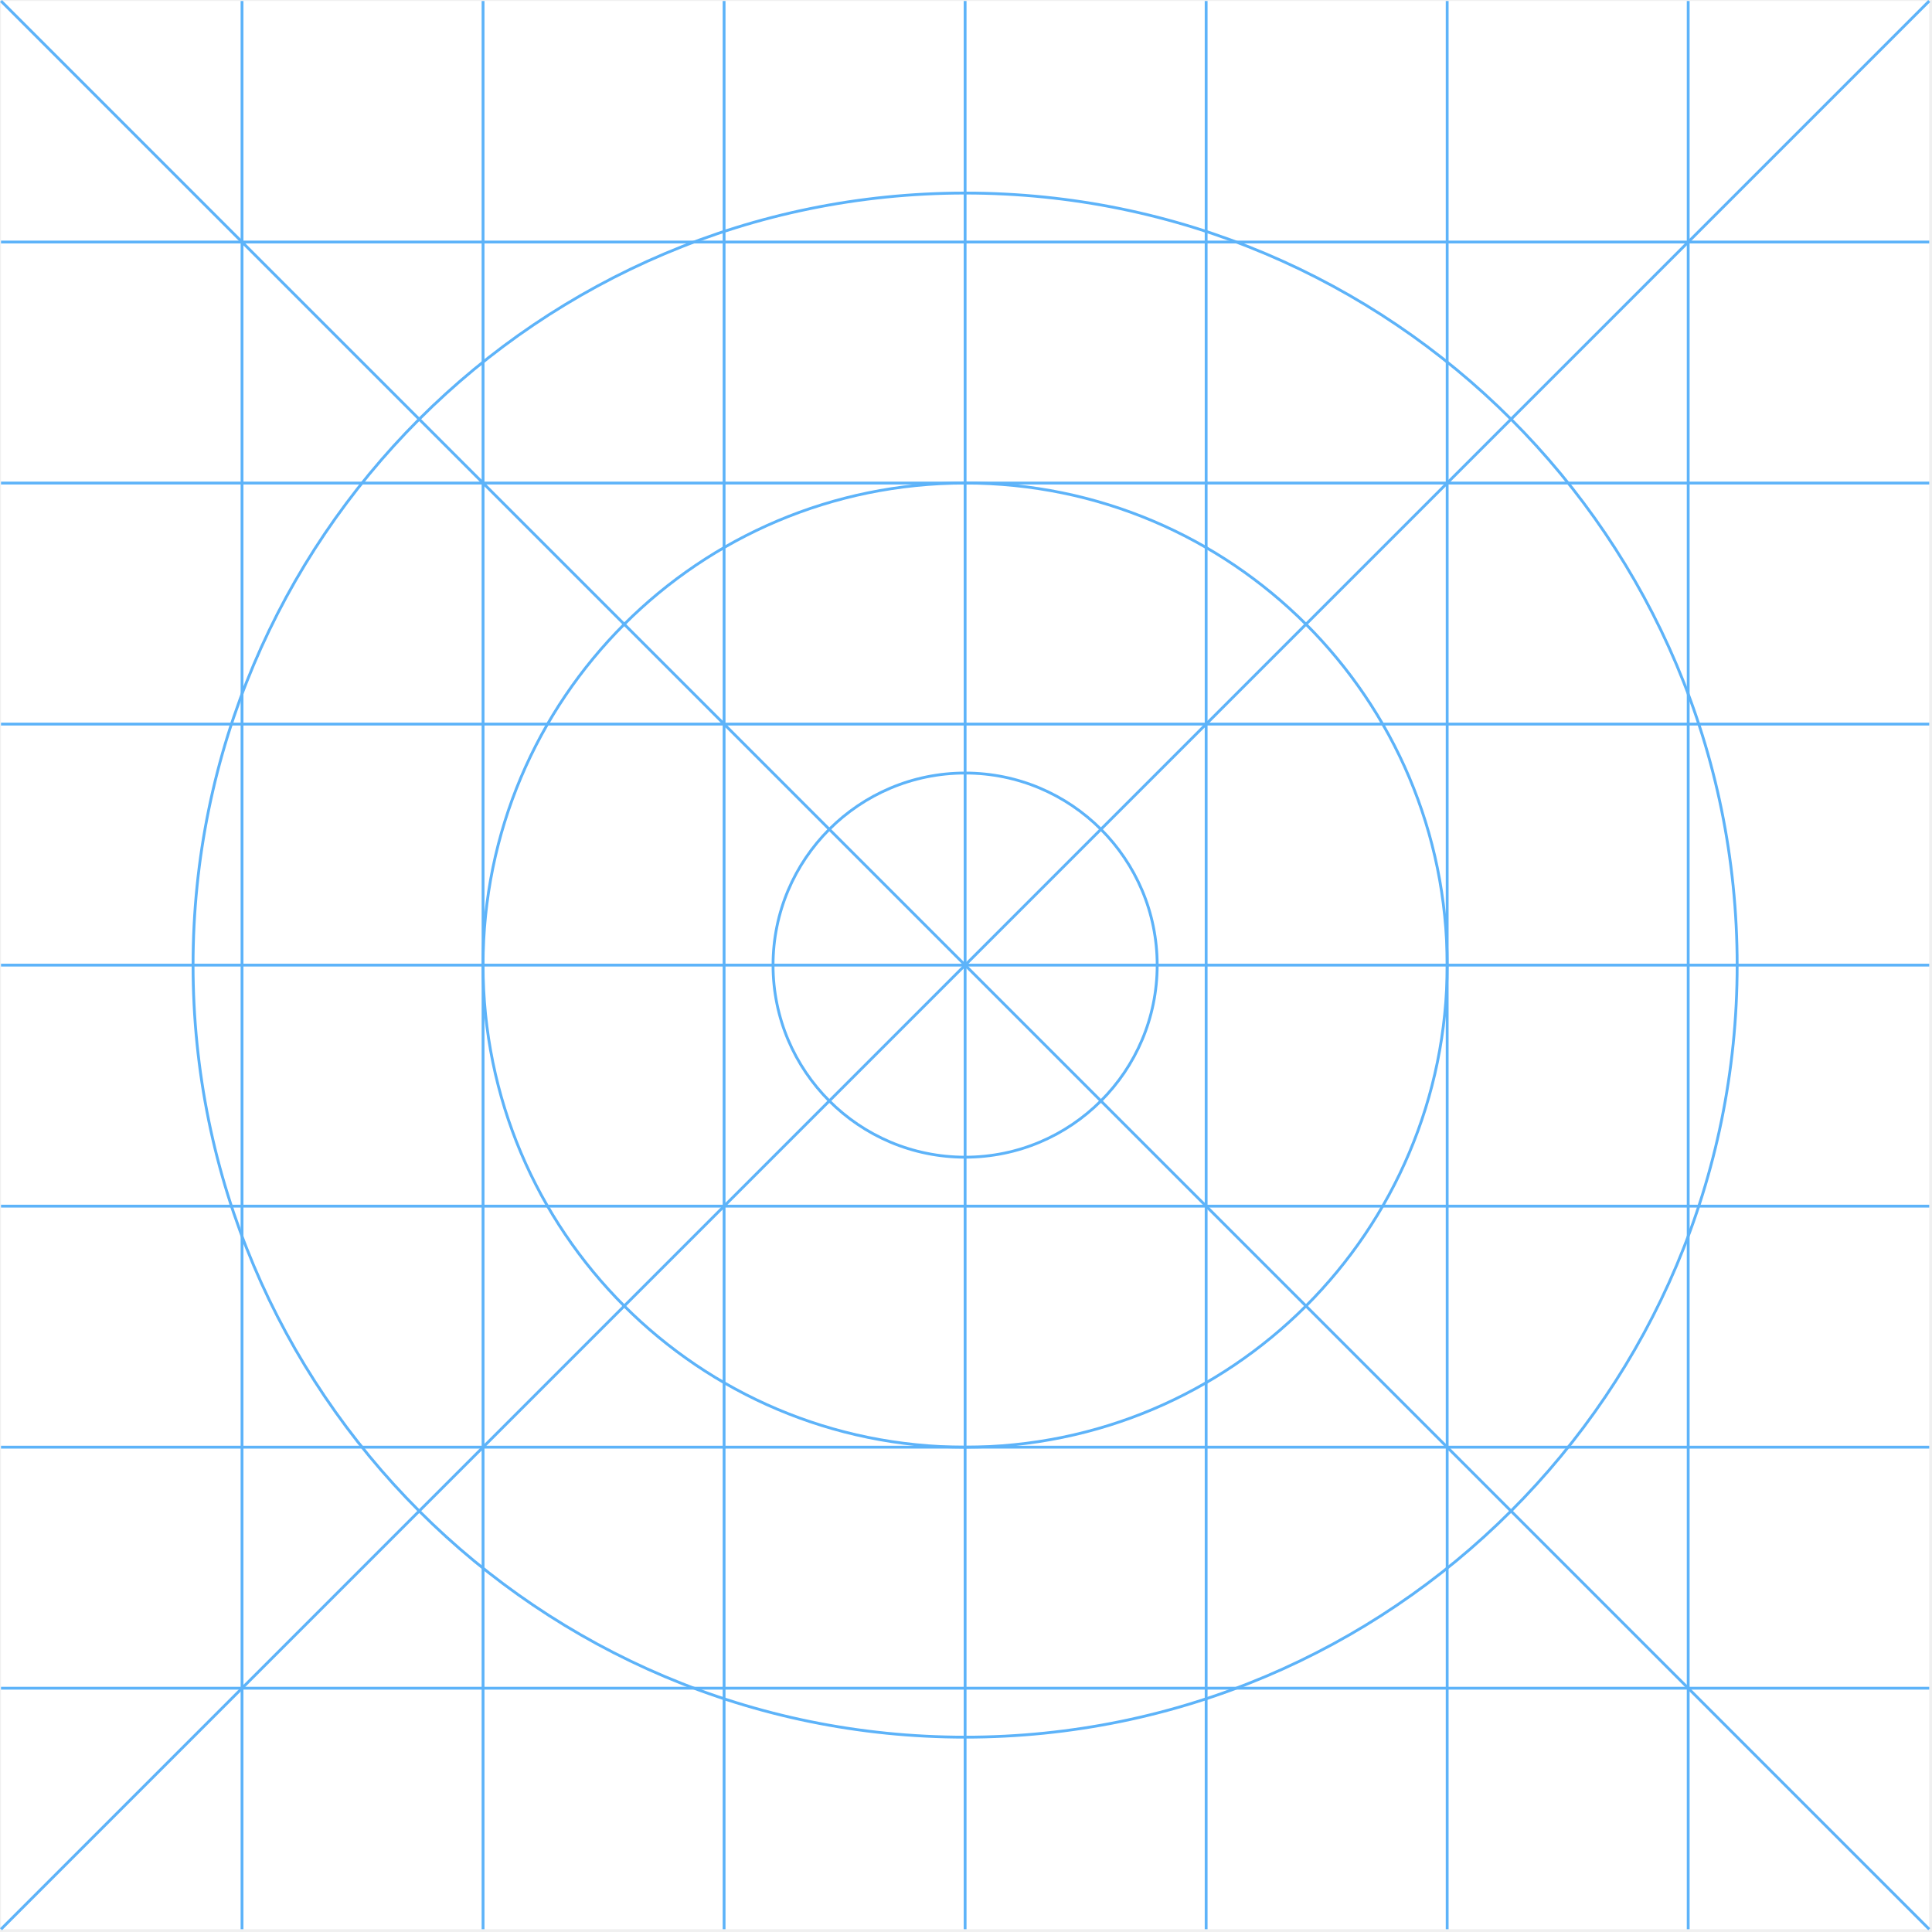
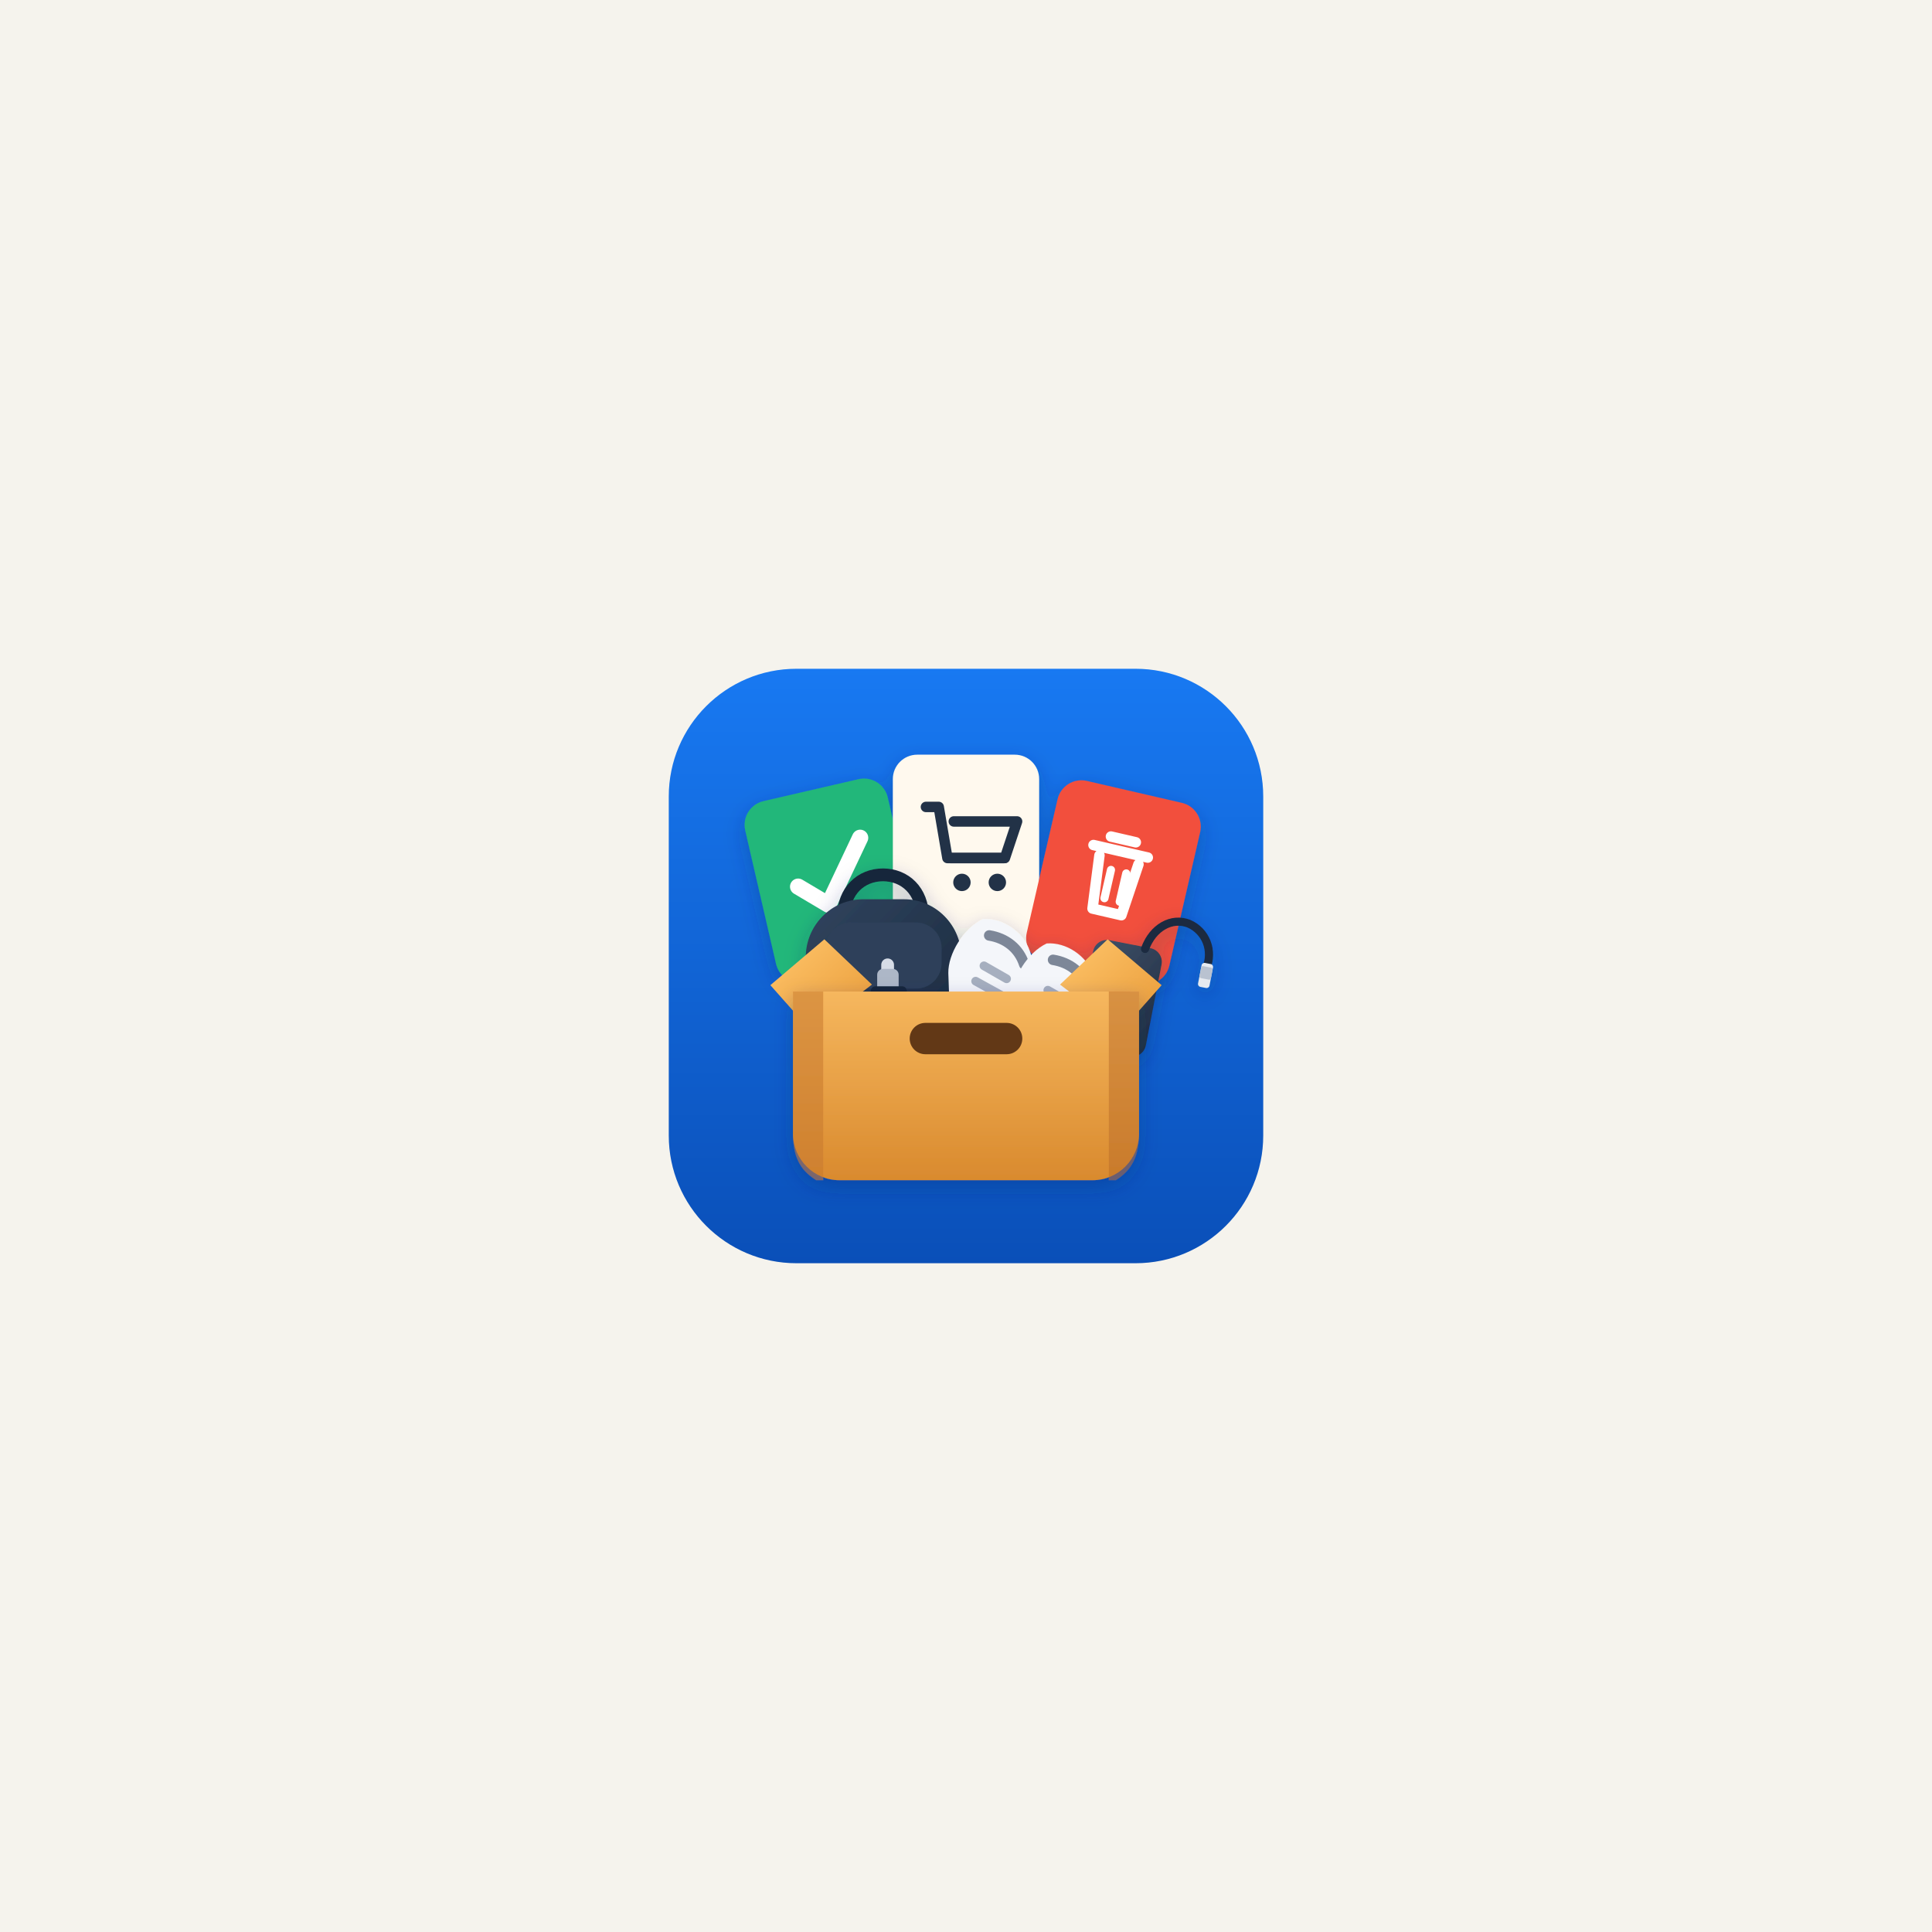
- <svg xmlns="http://www.w3.org/2000/svg" width="1026" height="1026" viewBox="0 0 1026 1026" fill="none">
-   <rect width="1024" height="1024" transform="translate(0.53033 0.530334)" fill="white" style="fill:white;fill-opacity:1;" />
-   <path d="M1024.53 896.53H0.53" stroke="#5DB3F9" style="stroke:#5DB3F9;stroke:color(display-p3 0.365 0.702 0.977);stroke-opacity:1;" stroke-width="1.5" stroke-miterlimit="10" />
-   <path d="M1024.53 768.53H0.53" stroke="#5DB3F9" style="stroke:#5DB3F9;stroke:color(display-p3 0.365 0.702 0.977);stroke-opacity:1;" stroke-width="1.5" stroke-miterlimit="10" />
-   <path d="M1024.53 640.53H0.53" stroke="#5DB3F9" style="stroke:#5DB3F9;stroke:color(display-p3 0.365 0.702 0.977);stroke-opacity:1;" stroke-width="1.5" stroke-miterlimit="10" />
-   <path d="M1024.53 512.53H0.53" stroke="#5DB3F9" style="stroke:#5DB3F9;stroke:color(display-p3 0.365 0.702 0.977);stroke-opacity:1;" stroke-width="1.5" stroke-miterlimit="10" />
-   <path d="M1024.53 384.53H0.53" stroke="#5DB3F9" style="stroke:#5DB3F9;stroke:color(display-p3 0.365 0.702 0.977);stroke-opacity:1;" stroke-width="1.5" stroke-miterlimit="10" />
-   <path d="M1024.53 256.53H0.53" stroke="#5DB3F9" style="stroke:#5DB3F9;stroke:color(display-p3 0.365 0.702 0.977);stroke-opacity:1;" stroke-width="1.5" stroke-miterlimit="10" />
-   <path d="M1024.53 128.53H0.53" stroke="#5DB3F9" style="stroke:#5DB3F9;stroke:color(display-p3 0.365 0.702 0.977);stroke-opacity:1;" stroke-width="1.5" stroke-miterlimit="10" />
-   <path d="M896.53 1024.53V0.53" stroke="#5DB3F9" style="stroke:#5DB3F9;stroke:color(display-p3 0.365 0.702 0.977);stroke-opacity:1;" stroke-width="1.5" stroke-miterlimit="10" />
-   <path d="M768.53 1024.53V0.53" stroke="#5DB3F9" style="stroke:#5DB3F9;stroke:color(display-p3 0.365 0.702 0.977);stroke-opacity:1;" stroke-width="1.5" stroke-miterlimit="10" />
-   <path d="M640.53 1024.53V0.53" stroke="#5DB3F9" style="stroke:#5DB3F9;stroke:color(display-p3 0.365 0.702 0.977);stroke-opacity:1;" stroke-width="1.5" stroke-miterlimit="10" />
-   <path d="M512.53 1024.53V0.53" stroke="#5DB3F9" style="stroke:#5DB3F9;stroke:color(display-p3 0.365 0.702 0.977);stroke-opacity:1;" stroke-width="1.5" stroke-miterlimit="10" />
-   <path d="M384.53 1024.53V0.53" stroke="#5DB3F9" style="stroke:#5DB3F9;stroke:color(display-p3 0.365 0.702 0.977);stroke-opacity:1;" stroke-width="1.5" stroke-miterlimit="10" />
-   <path d="M256.53 1024.53V0.53" stroke="#5DB3F9" style="stroke:#5DB3F9;stroke:color(display-p3 0.365 0.702 0.977);stroke-opacity:1;" stroke-width="1.5" stroke-miterlimit="10" />
-   <path d="M128.53 1024.53V0.53" stroke="#5DB3F9" style="stroke:#5DB3F9;stroke:color(display-p3 0.365 0.702 0.977);stroke-opacity:1;" stroke-width="1.5" stroke-miterlimit="10" />
-   <path d="M1024.53 0.53L0.53 1024.53" stroke="#5DB3F9" style="stroke:#5DB3F9;stroke:color(display-p3 0.365 0.702 0.977);stroke-opacity:1;" stroke-width="1.5" stroke-miterlimit="10" />
-   <path d="M1024.53 1024.53L0.53 0.53" stroke="#5DB3F9" style="stroke:#5DB3F9;stroke:color(display-p3 0.365 0.702 0.977);stroke-opacity:1;" stroke-width="1.5" stroke-miterlimit="10" />
-   <path d="M512.53 922.53C738.967 922.53 922.53 738.967 922.53 512.53C922.53 286.094 738.967 102.53 512.53 102.53C286.094 102.53 102.53 286.094 102.53 512.53C102.53 738.967 286.094 922.53 512.53 922.53Z" stroke="#5DB3F9" style="stroke:#5DB3F9;stroke:color(display-p3 0.365 0.702 0.977);stroke-opacity:1;" stroke-width="1.5" stroke-miterlimit="10" />
-   <path d="M512.53 768.53C653.915 768.53 768.53 653.915 768.53 512.53C768.53 371.145 653.915 256.53 512.53 256.53C371.145 256.53 256.53 371.145 256.53 512.53C256.53 653.915 371.145 768.53 512.53 768.53Z" stroke="#5DB3F9" style="stroke:#5DB3F9;stroke:color(display-p3 0.365 0.702 0.977);stroke-opacity:1;" stroke-width="1.5" stroke-miterlimit="10" />
-   <path d="M512.53 614.53C568.863 614.53 614.53 568.863 614.53 512.53C614.53 456.197 568.863 410.53 512.53 410.53C456.197 410.53 410.53 456.197 410.53 512.53C410.53 568.863 456.197 614.53 512.53 614.53Z" stroke="#5DB3F9" style="stroke:#5DB3F9;stroke:color(display-p3 0.365 0.702 0.977);stroke-opacity:1;" stroke-width="1.5" stroke-miterlimit="10" />
+ <svg xmlns="http://www.w3.org/2000/svg" viewBox="0 0 1170 1170" width="1170" height="1170">
+   <rect width="1170" height="1170" fill="#f5f3ed" />
+   <svg x="405" y="405" width="360" height="360" viewBox="0 0 1024 1024" role="img" aria-labelledby="title desc">
+     <defs>
+       <linearGradient id="bg" x1="0" y1="0" x2="0" y2="1">
+         <stop offset="0" stop-color="#1879F2" />
+         <stop offset="1" stop-color="#0A4FB8" />
+       </linearGradient>
+       <linearGradient id="boxFront" x1="0" y1="0" x2="0" y2="1">
+         <stop offset="0" stop-color="#F6B75E" />
+         <stop offset="1" stop-color="#D98A2E" />
+       </linearGradient>
+       <linearGradient id="boxFlap" x1="0" y1="0" x2="1" y2="1">
+         <stop offset="0" stop-color="#FFC56B" />
+         <stop offset="1" stop-color="#E89A37" />
+       </linearGradient>
+       <linearGradient id="backpack" x1="0" y1="0" x2="1" y2="1">
+         <stop offset="0" stop-color="#31445F" />
+         <stop offset="1" stop-color="#18283B" />
+       </linearGradient>
+       <linearGradient id="powerbank" x1="0" y1="0" x2="1" y2="1">
+         <stop offset="0" stop-color="#40516A" />
+         <stop offset="1" stop-color="#1F2D40" />
+       </linearGradient>
+       <filter id="shadow" x="-20%" y="-20%" width="140%" height="140%">
+         <feDropShadow dx="0" dy="12" stdDeviation="18" flood-color="#052C6A" flood-opacity="0.28" />
+       </filter>
+     </defs>
+     <rect width="1024" height="1024" rx="220" fill="url(#bg)" />
+     <g filter="url(#shadow)">
+       <g transform="translate(155 205) rotate(-13 126 160)">
+         <rect x="0" y="0" width="252" height="320" rx="42" fill="#24B77A" />
+         <path d="M67 157l44 42 79-100" fill="none" stroke="#FFF" stroke-width="28" stroke-linecap="round" stroke-linejoin="round" />
+       </g>
+       <g transform="translate(386 148)">
+         <rect x="0" y="0" width="252" height="342" rx="42" fill="#FFF9EE" />
+         <path d="M57 90h22l15 88h99l21-63H105" fill="none" stroke="#243247" stroke-width="18" stroke-linecap="round" stroke-linejoin="round" />
+         <path d="M99 178h93" fill="none" stroke="#243247" stroke-width="18" stroke-linecap="round" />
+         <circle cx="119" cy="220" r="15" fill="#243247" />
+         <circle cx="180" cy="220" r="15" fill="#243247" />
+       </g>
+       <g transform="translate(640 208) rotate(13 126 160)">
+         <rect x="0" y="0" width="252" height="320" rx="42" fill="#F2503D" />
+         <path d="M78 105h96M104 84h44M92 120l9 92h51l9-92" fill="none" stroke="#FFF" stroke-width="18" stroke-linecap="round" stroke-linejoin="round" />
+         <path d="M117 140v50M144 140v50" fill="none" stroke="#FFF" stroke-width="14" stroke-linecap="round" />
+       </g>
+     </g>
+     <g filter="url(#shadow)">
+       <g transform="translate(210 365)">
+         <path d="M91 62c0-44 30-72 68-72s68 28 68 72" fill="none" stroke="#17263A" stroke-width="22" stroke-linecap="round" />
+         <path d="M26 132c0-55 44-100 99-100h70c55 0 99 45 99 100v184H26z" fill="url(#backpack)" />
+         <rect x="60" y="72" width="200" height="114" rx="44" fill="#2D405A" />
+         <path d="M167 145v69" stroke="#D6DCE6" stroke-width="22" stroke-linecap="round" />
+         <rect x="149" y="152" width="37" height="42" rx="10" fill="#ADB7C7" />
+         <path d="M146 190h46" stroke="#16263A" stroke-width="16" stroke-linecap="round" />
+       </g>
+       <g transform="translate(480 415)">
+         <g transform="rotate(13 75 120)">
+           <path d="M38 22c32-10 72 5 91 35l61 100c19 31-3 67-40 67H72c-26 0-49-17-56-42L1 126c-8-32 8-81 37-104z" fill="#F4F6FA" />
+           <path d="M55 47c29-2 55 10 70 35" fill="none" stroke="#7D8798" stroke-width="18" stroke-linecap="round" />
+           <path d="M58 100l43 13M50 129l49 14M43 159l49 13" stroke="#A6AFBF" stroke-width="15" stroke-linecap="round" />
+           <path d="M17 181h142" stroke="#D3D8E0" stroke-width="18" stroke-linecap="round" />
+         </g>
+         <g transform="translate(110 42) rotate(13 75 120)">
+           <path d="M38 22c32-10 72 5 91 35l61 100c19 31-3 67-40 67H72c-26 0-49-17-56-42L1 126c-8-32 8-81 37-104z" fill="#F4F6FA" />
+           <path d="M55 47c29-2 55 10 70 35" fill="none" stroke="#7D8798" stroke-width="18" stroke-linecap="round" />
+           <path d="M58 100l43 13M50 129l49 14M43 159l49 13" stroke="#A6AFBF" stroke-width="15" stroke-linecap="round" />
+           <path d="M17 181h142" stroke="#D3D8E0" stroke-width="18" stroke-linecap="round" />
+         </g>
+       </g>
+       <g transform="translate(720 430) rotate(11 70 120)">
+         <rect x="0" y="45" width="120" height="190" rx="24" fill="url(#powerbank)" />
+         <circle cx="84" cy="97" r="6" fill="#D9E0EA" />
+         <circle cx="84" cy="117" r="6" fill="#D9E0EA" />
+         <circle cx="84" cy="137" r="6" fill="#D9E0EA" />
+         <path d="M87 48c6-39 35-63 66-57 31 7 50 37 44 69" fill="none" stroke="#1A2B40" stroke-width="14" stroke-linecap="round" />
+         <rect x="188" y="52" width="20" height="42" rx="5" fill="#E6EAF0" />
+         <rect x="188" y="58" width="20" height="21" rx="3" fill="#B9C2D0" />
+       </g>
+     </g>
+     <g>
+       <path d="M175 545l93-79 82 78-105 80z" fill="url(#boxFlap)" />
+       <path d="M849 545l-93-79-82 78 105 80z" fill="url(#boxFlap)" />
+     </g>
+     <g filter="url(#shadow)">
+       <path d="M214 556h596v245c0 44-36 80-80 80H294c-44 0-80-36-80-80z" fill="url(#boxFront)" />
+       <path d="M214 556h52v325h-12c-22-14-40-33-40-80z" fill="#C7782D" opacity="0.55" />
+       <path d="M758 556h52v245c0 46-18 66-40 80h-12z" fill="#B96B28" opacity="0.5" />
+       <rect x="415" y="610" width="194" height="54" rx="27" fill="#623916" />
+     </g>
+   </svg>
</svg>
